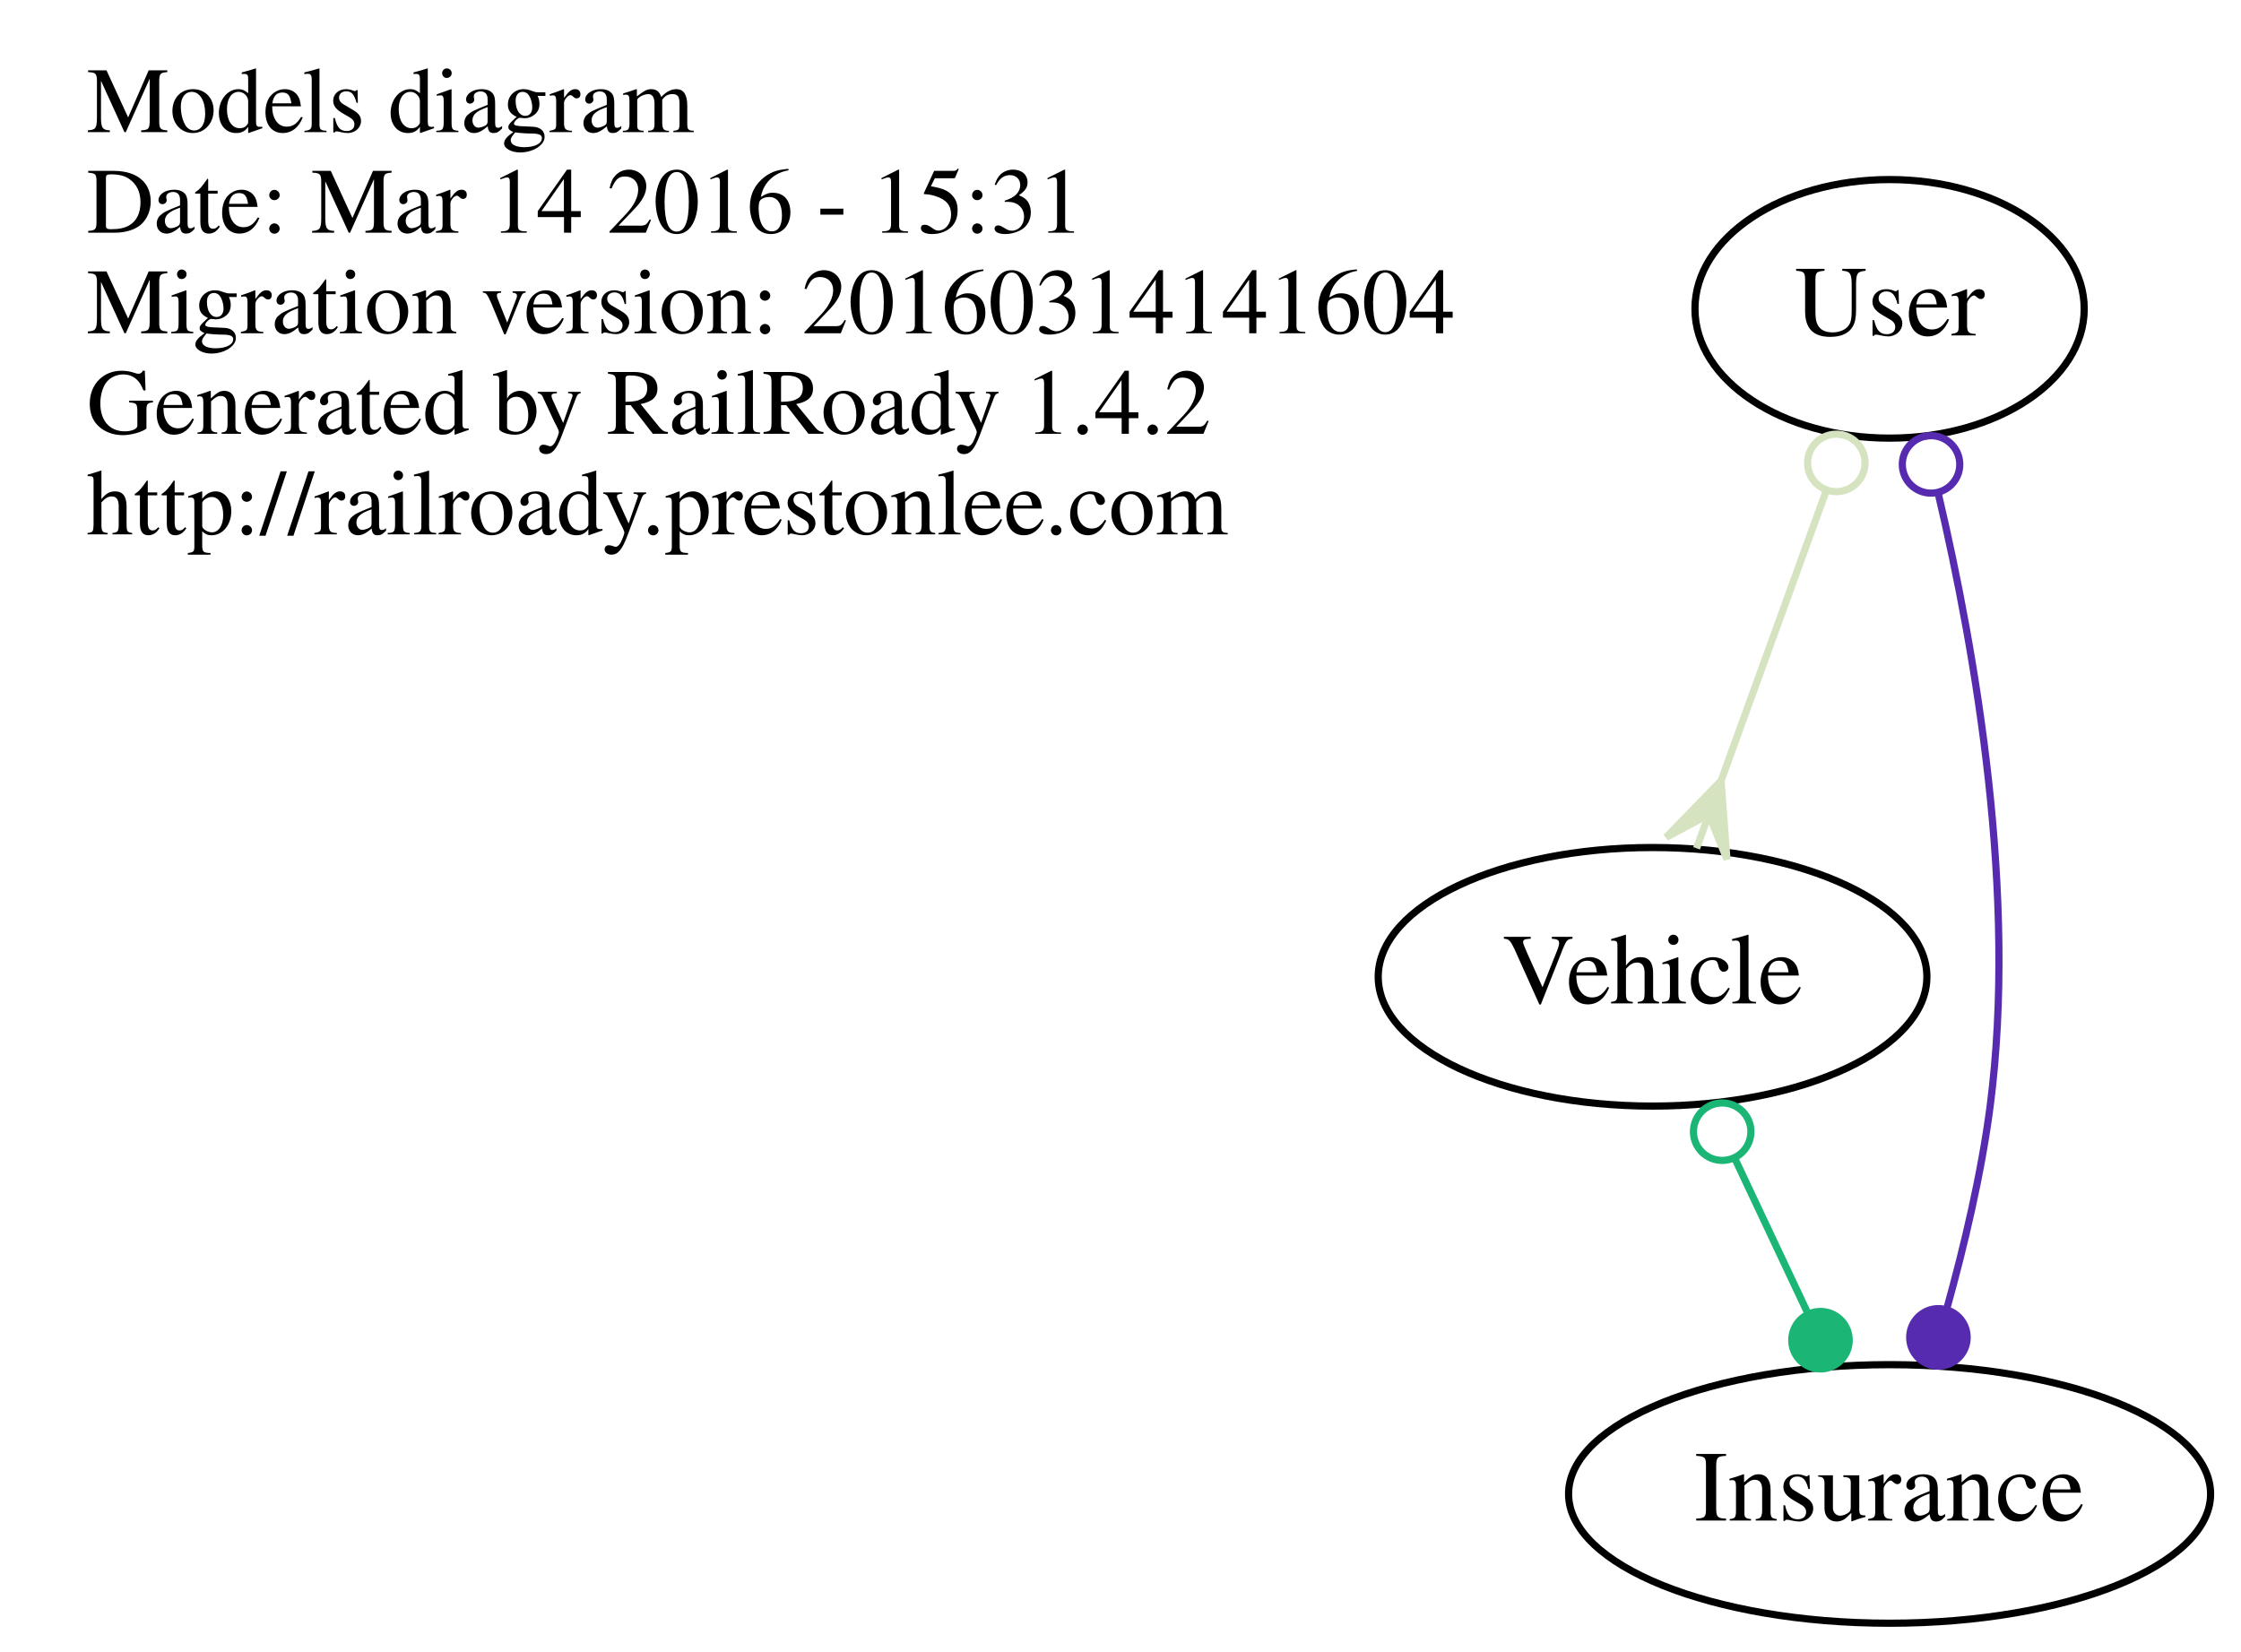
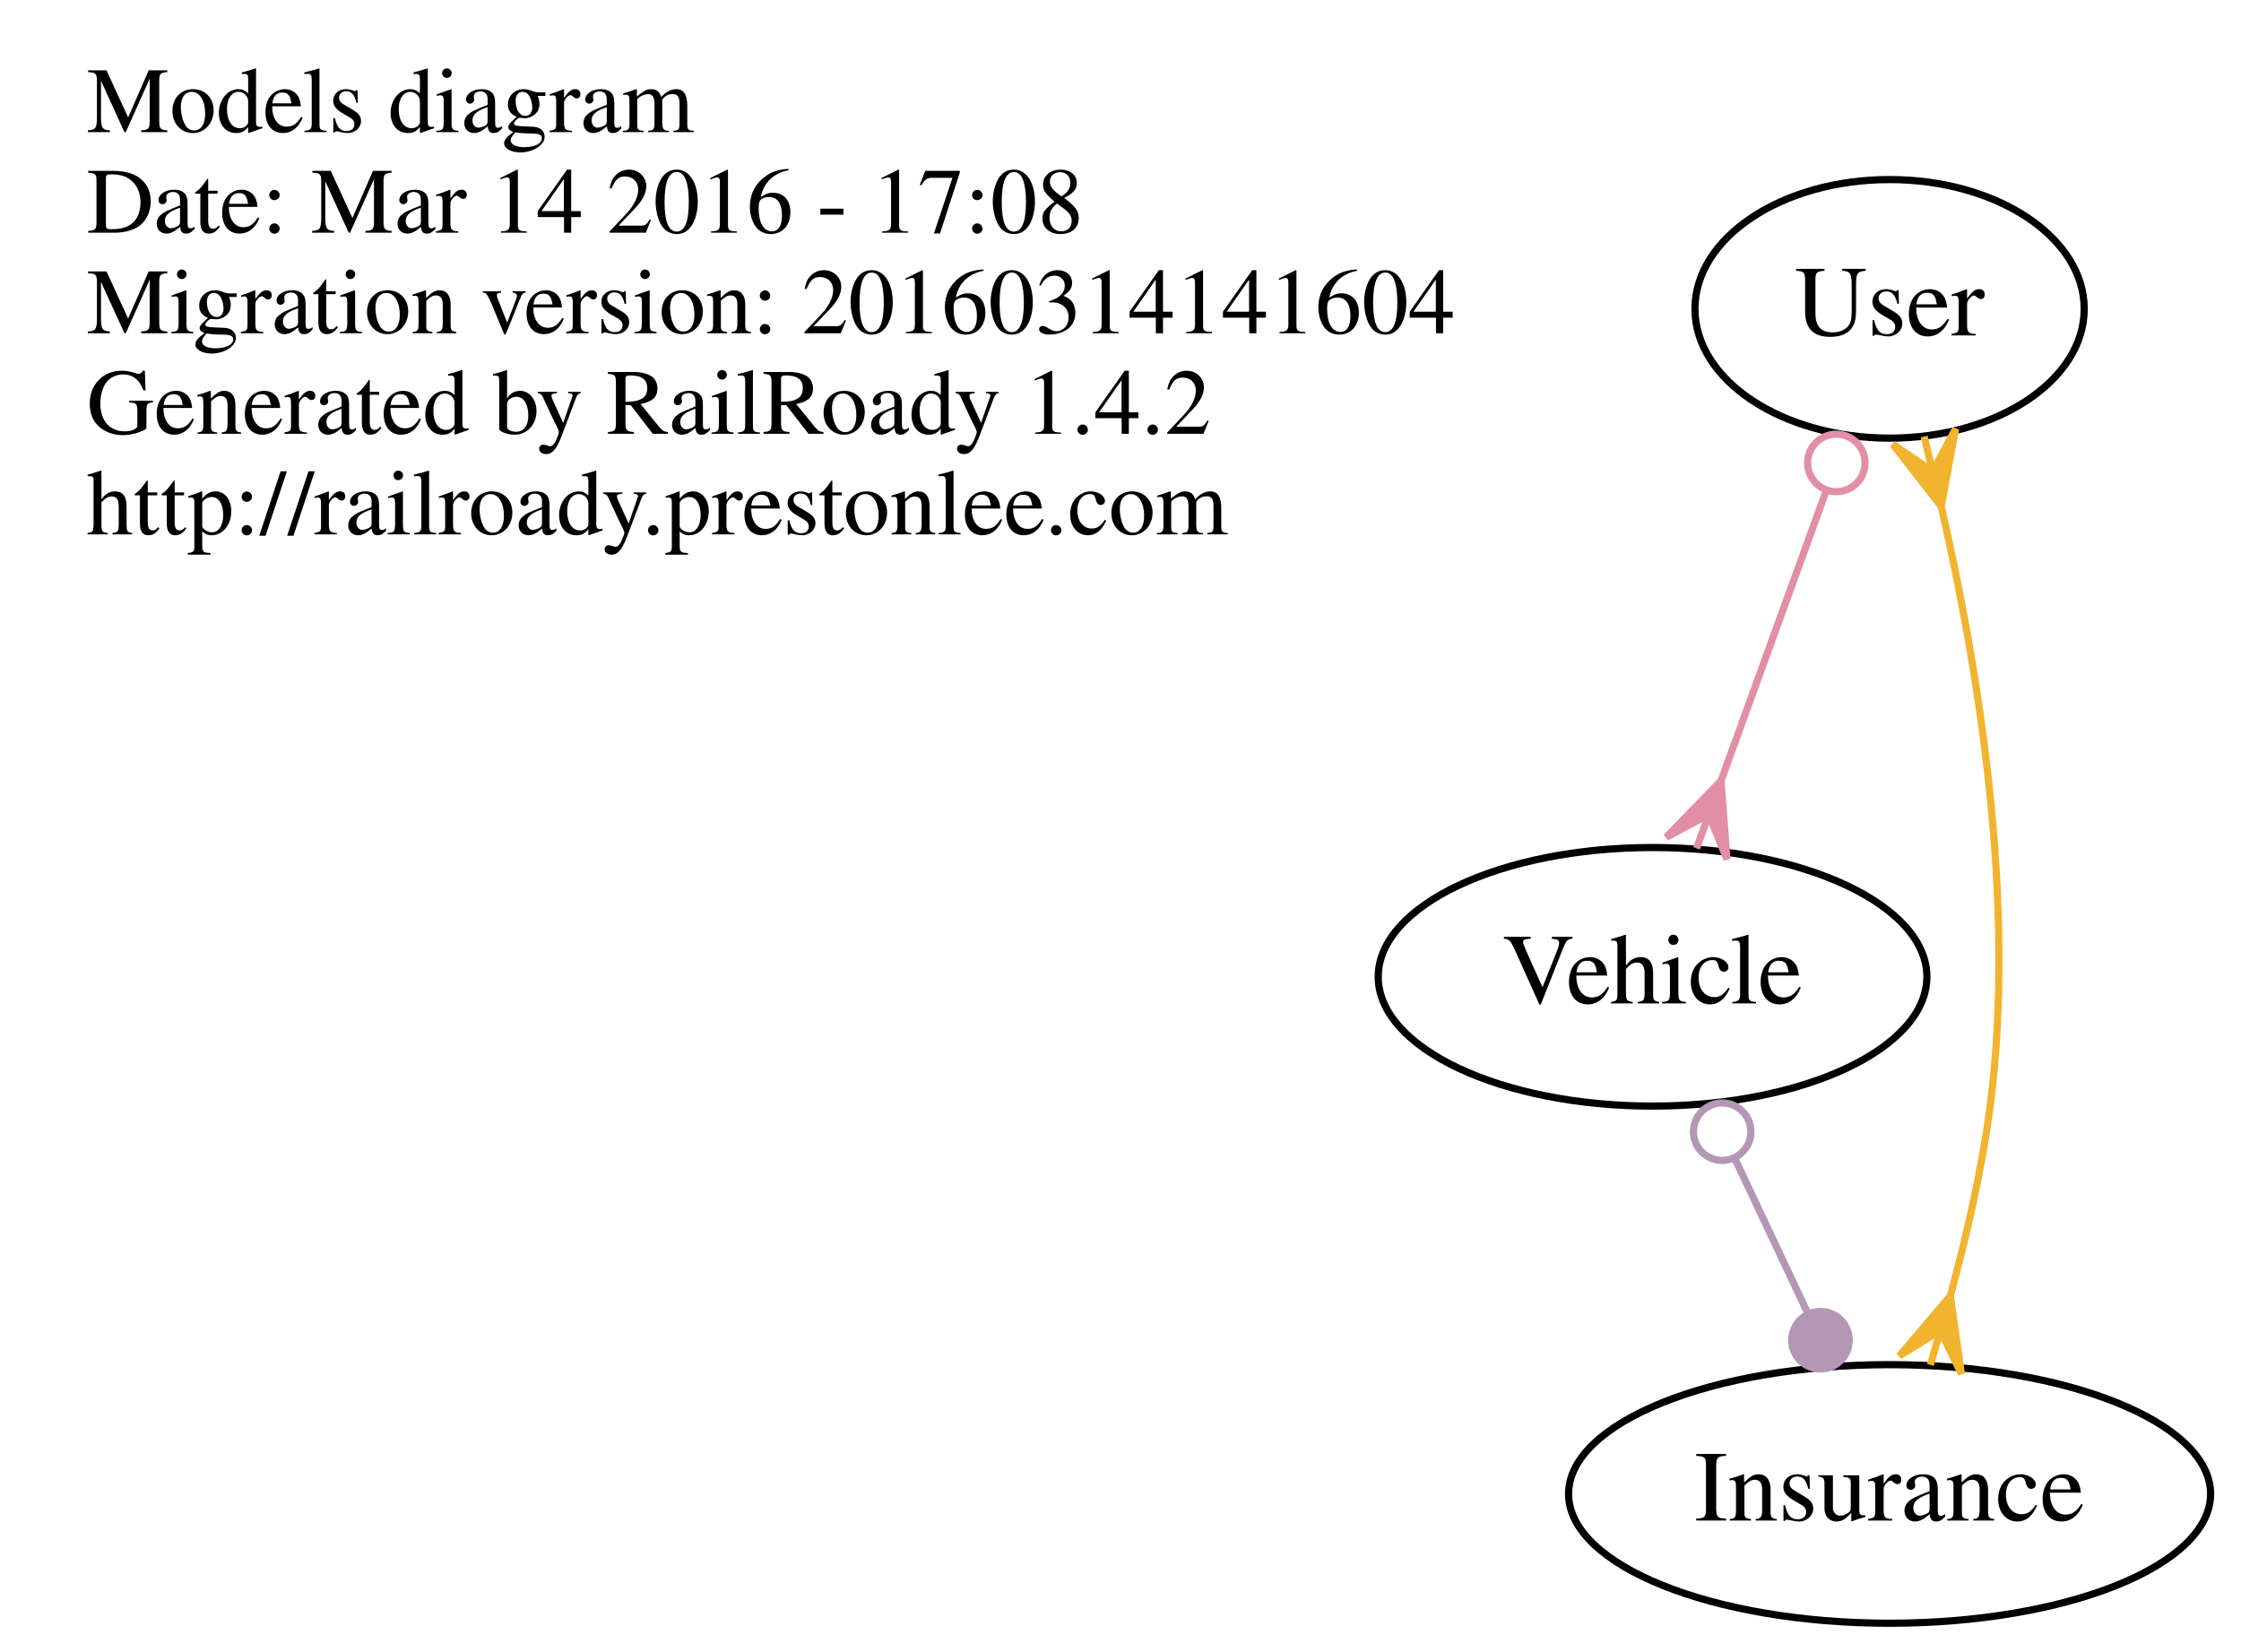
<svg xmlns="http://www.w3.org/2000/svg" width="312pt" height="230pt" viewBox="0.00 0.00 311.85 230.00">
  <g id="graph0" class="graph" transform="scale(1 1) rotate(0) translate(4 226)">
    <polygon fill="none" stroke="none" points="-4,4 -4,-226 307.846,-226 307.846,4 -4,4" />
    <g id="node1" class="node">
      <text text-anchor="start" x="8" y="-207.6" font-family="Times,serif" font-size="13.00">Models diagram</text>
-       <text text-anchor="start" x="8" y="-193.6" font-family="Times,serif" font-size="13.00">Date: Mar 14 2016 - 15:31</text>
+       <text text-anchor="start" x="8" y="-193.6" font-family="Times,serif" font-size="13.00">Date: Mar 14 2016 - 17:08</text>
      <text text-anchor="start" x="8" y="-179.6" font-family="Times,serif" font-size="13.00">Migration version: 20160314141604</text>
      <text text-anchor="start" x="8" y="-165.6" font-family="Times,serif" font-size="13.00">Generated by RailRoady 1.4.2</text>
      <text text-anchor="start" x="8" y="-151.6" font-family="Times,serif" font-size="13.00">http://railroady.prestonlee.com</text>
    </g>
    <g id="node2" class="node">
      <ellipse fill="none" stroke="black" cx="259" cy="-183" rx="27.097" ry="18" />
      <text text-anchor="middle" x="259" y="-179.3" font-family="Times,serif" font-size="14.00">User</text>
    </g>
    <g id="node3" class="node">
      <ellipse fill="none" stroke="black" cx="226" cy="-90" rx="38.194" ry="18" />
      <text text-anchor="middle" x="226" y="-86.3" font-family="Times,serif" font-size="14.00">Vehicle</text>
    </g>
    <g id="edge1" class="edge">
-       <path fill="none" stroke="#d5e3c0" d="M250.131,-157.543C245.637,-145.152 240.176,-130.09 235.585,-117.432" />
-       <ellipse fill="none" stroke="#d5e3c0" cx="251.584" cy="-161.549" rx="4" ry="4" />
-       <polygon fill="#d5e3c0" stroke="#d5e3c0" points="235.535,-117.294 236.357,-106.359 233.831,-112.594 232.126,-107.893 232.126,-107.893 232.126,-107.893 233.831,-112.594 227.896,-109.427 235.535,-117.294 235.535,-117.294" />
+       <path fill="none" stroke="#e28fa5" d="M250.131,-157.543C245.637,-145.152 240.176,-130.09 235.585,-117.432" />
+       <ellipse fill="none" stroke="#e28fa5" cx="251.584" cy="-161.549" rx="4" ry="4" />
+       <polygon fill="#e28fa5" stroke="#e28fa5" points="235.535,-117.294 236.357,-106.359 233.831,-112.594 232.126,-107.893 232.126,-107.893 232.126,-107.893 233.831,-112.594 227.896,-109.427 235.535,-117.294 235.535,-117.294" />
    </g>
    <g id="node4" class="node">
      <ellipse fill="none" stroke="black" cx="259" cy="-18" rx="44.693" ry="18" />
      <text text-anchor="middle" x="259" y="-14.3" font-family="Times,serif" font-size="14.00">Insurance</text>
    </g>
    <g id="edge2" class="edge">
-       <path fill="none" stroke="#572baf" d="M265.776,-157.269C271.021,-134.972 276.803,-101.286 273,-72 271.78,-62.606 269.393,-52.506 266.93,-43.668" />
-       <ellipse fill="none" stroke="#572baf" cx="264.771" cy="-161.341" rx="4" ry="4" />
-       <ellipse fill="#572baf" stroke="#572baf" cx="265.8" cy="-39.802" rx="4" ry="4" />
+       <path fill="none" stroke="#f2b32e" d="M266.193,-155.478C271.32,-133.195 276.702,-100.512 273,-72 271.867,-63.277 269.728,-53.945 267.456,-45.58" />
+       <polygon fill="#f2b32e" stroke="#f2b32e" points="266.185,-155.51 259.442,-164.157 264.999,-160.367 263.813,-165.224 263.813,-165.224 263.813,-165.224 264.999,-160.367 268.185,-166.292 266.185,-155.51 266.185,-155.51" />
+       <polygon fill="#f2b32e" stroke="#f2b32e" points="267.453,-45.57 269.001,-34.714 266.066,-40.766 264.678,-35.962 264.678,-35.962 264.678,-35.962 266.066,-40.766 260.355,-37.211 267.453,-45.57 267.453,-45.57" />
    </g>
    <g id="edge3" class="edge">
-       <path fill="none" stroke="#1bb676" d="M237.449,-64.714C240.753,-57.705 244.357,-50.061 247.655,-43.065" />
-       <ellipse fill="none" stroke="#1bb676" cx="235.694" cy="-68.437" rx="4" ry="4" />
-       <ellipse fill="#1bb676" stroke="#1bb676" cx="249.379" cy="-39.407" rx="4" ry="4" />
+       <path fill="none" stroke="#b496b5" d="M237.449,-64.714C240.753,-57.705 244.357,-50.061 247.655,-43.065" />
+       <ellipse fill="none" stroke="#b496b5" cx="235.694" cy="-68.437" rx="4" ry="4" />
+       <ellipse fill="#b496b5" stroke="#b496b5" cx="249.379" cy="-39.407" rx="4" ry="4" />
    </g>
  </g>
</svg>
